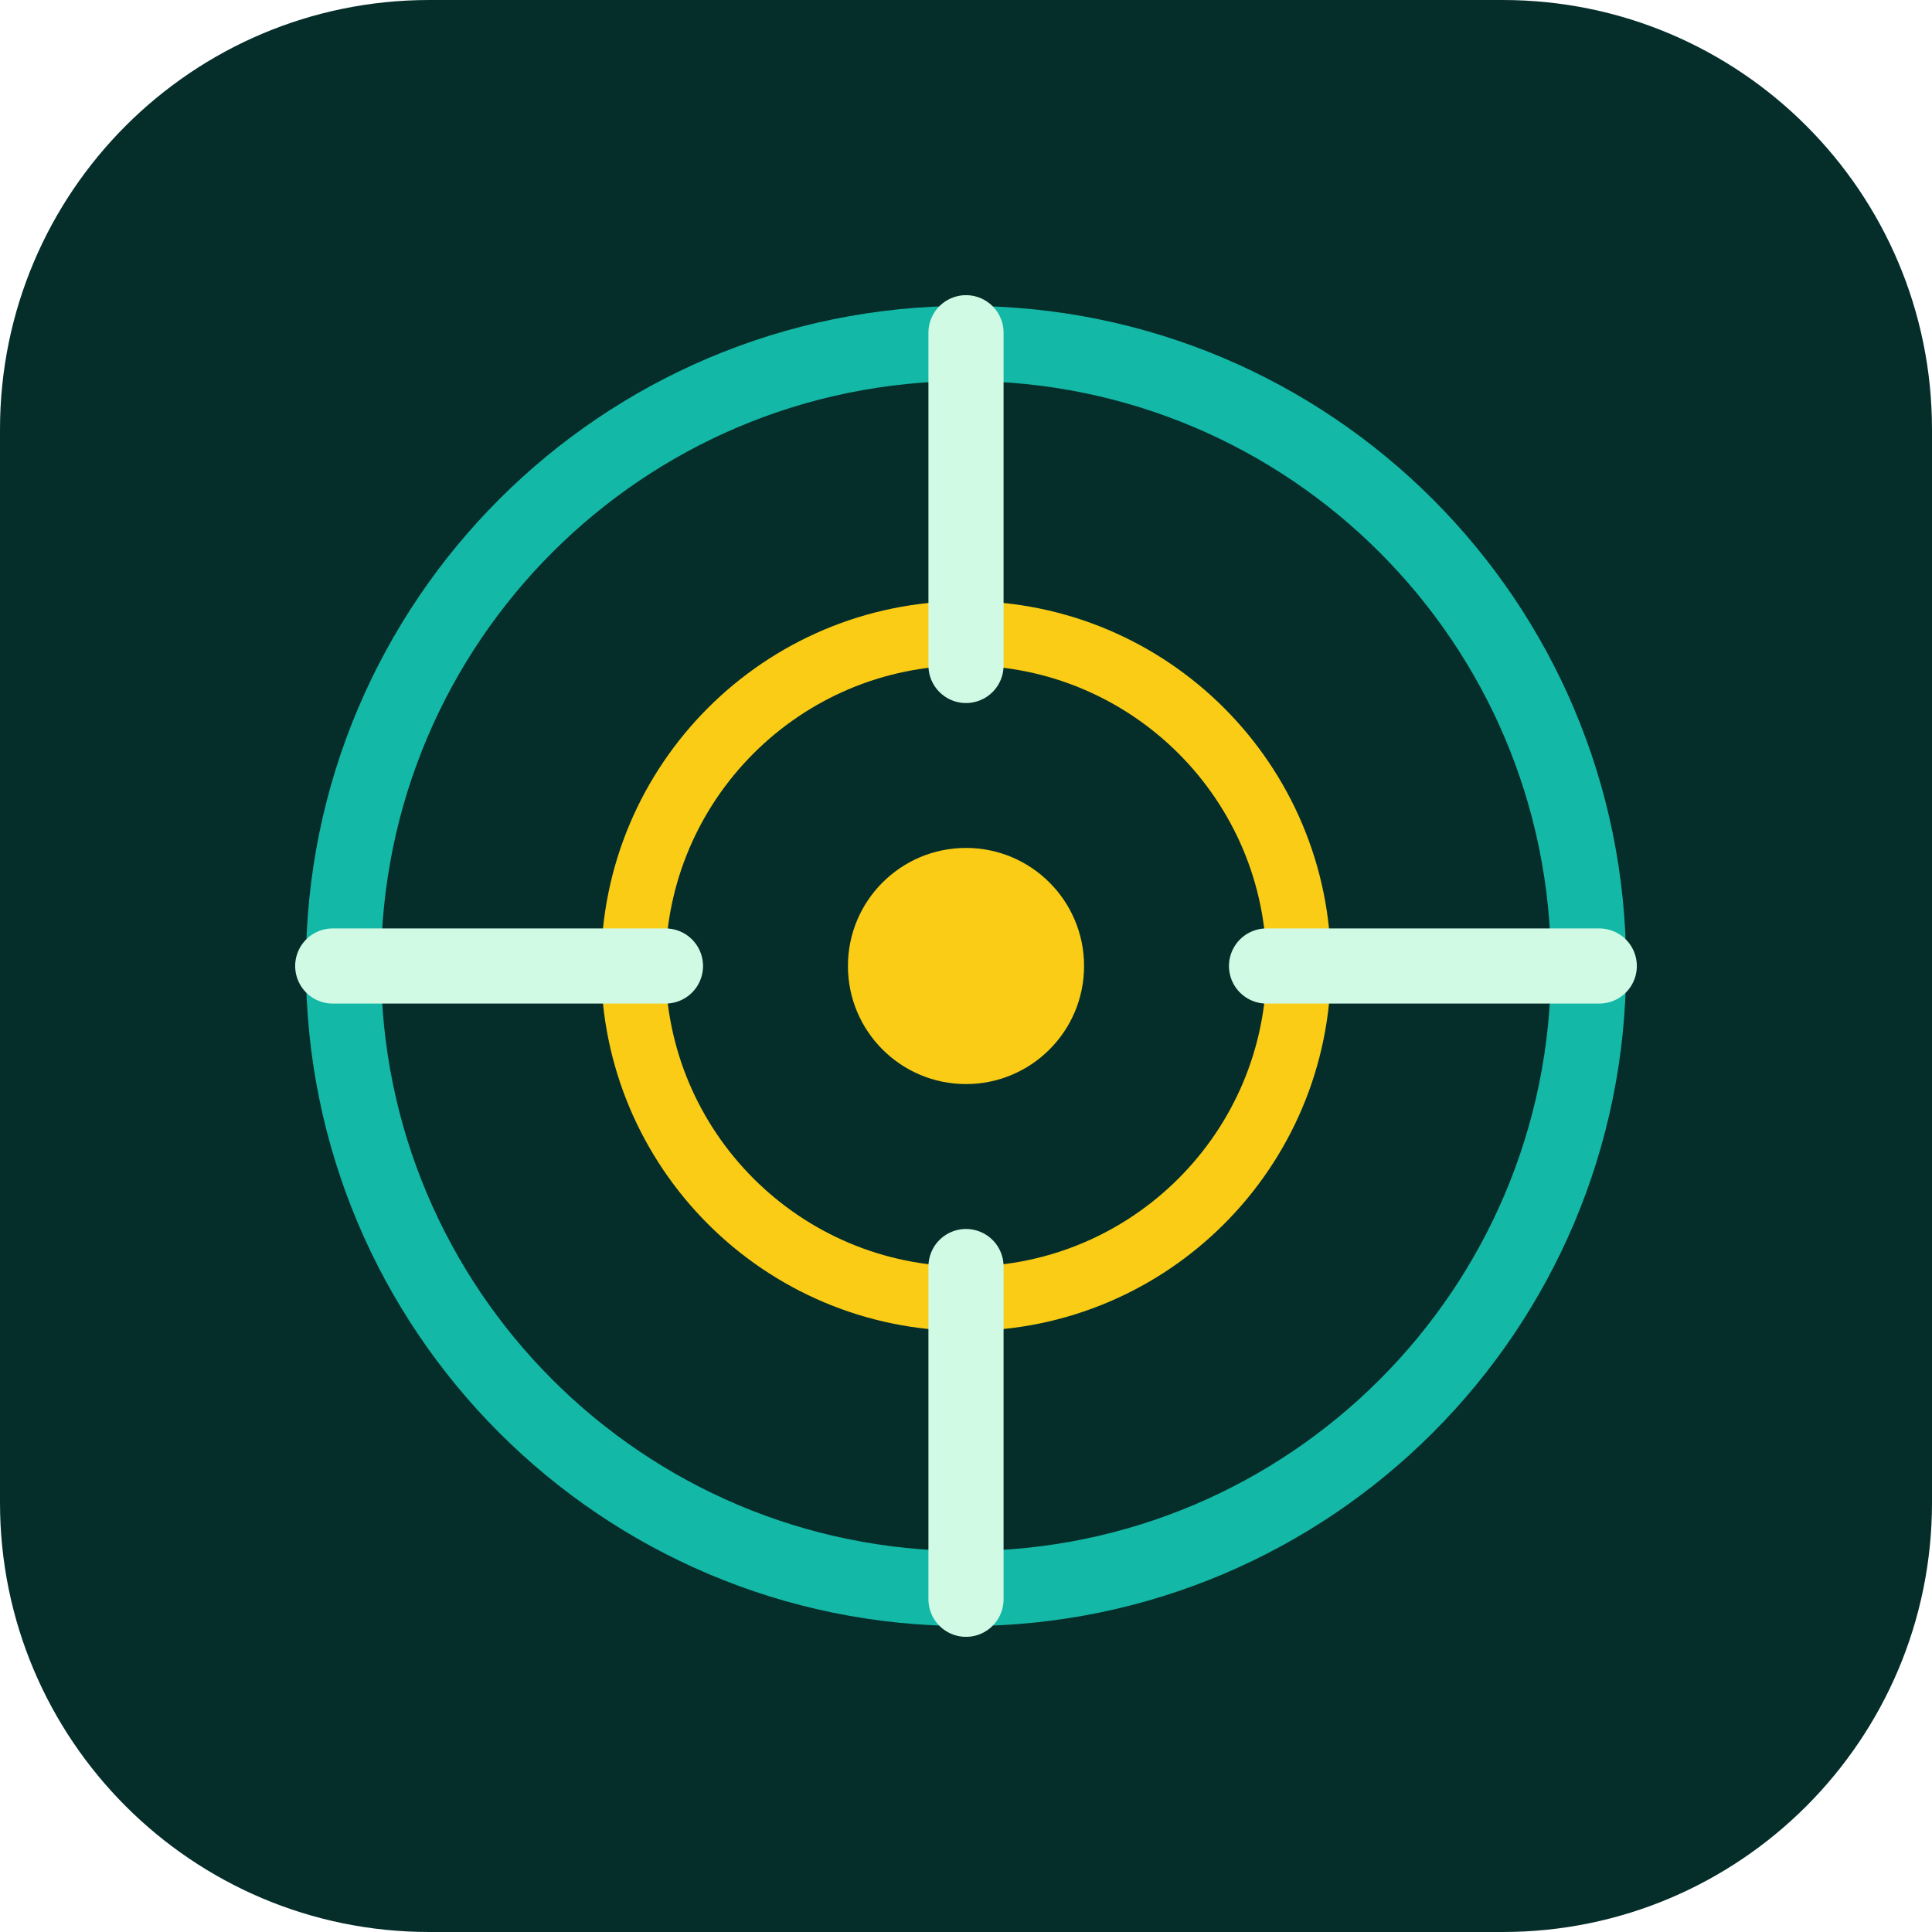
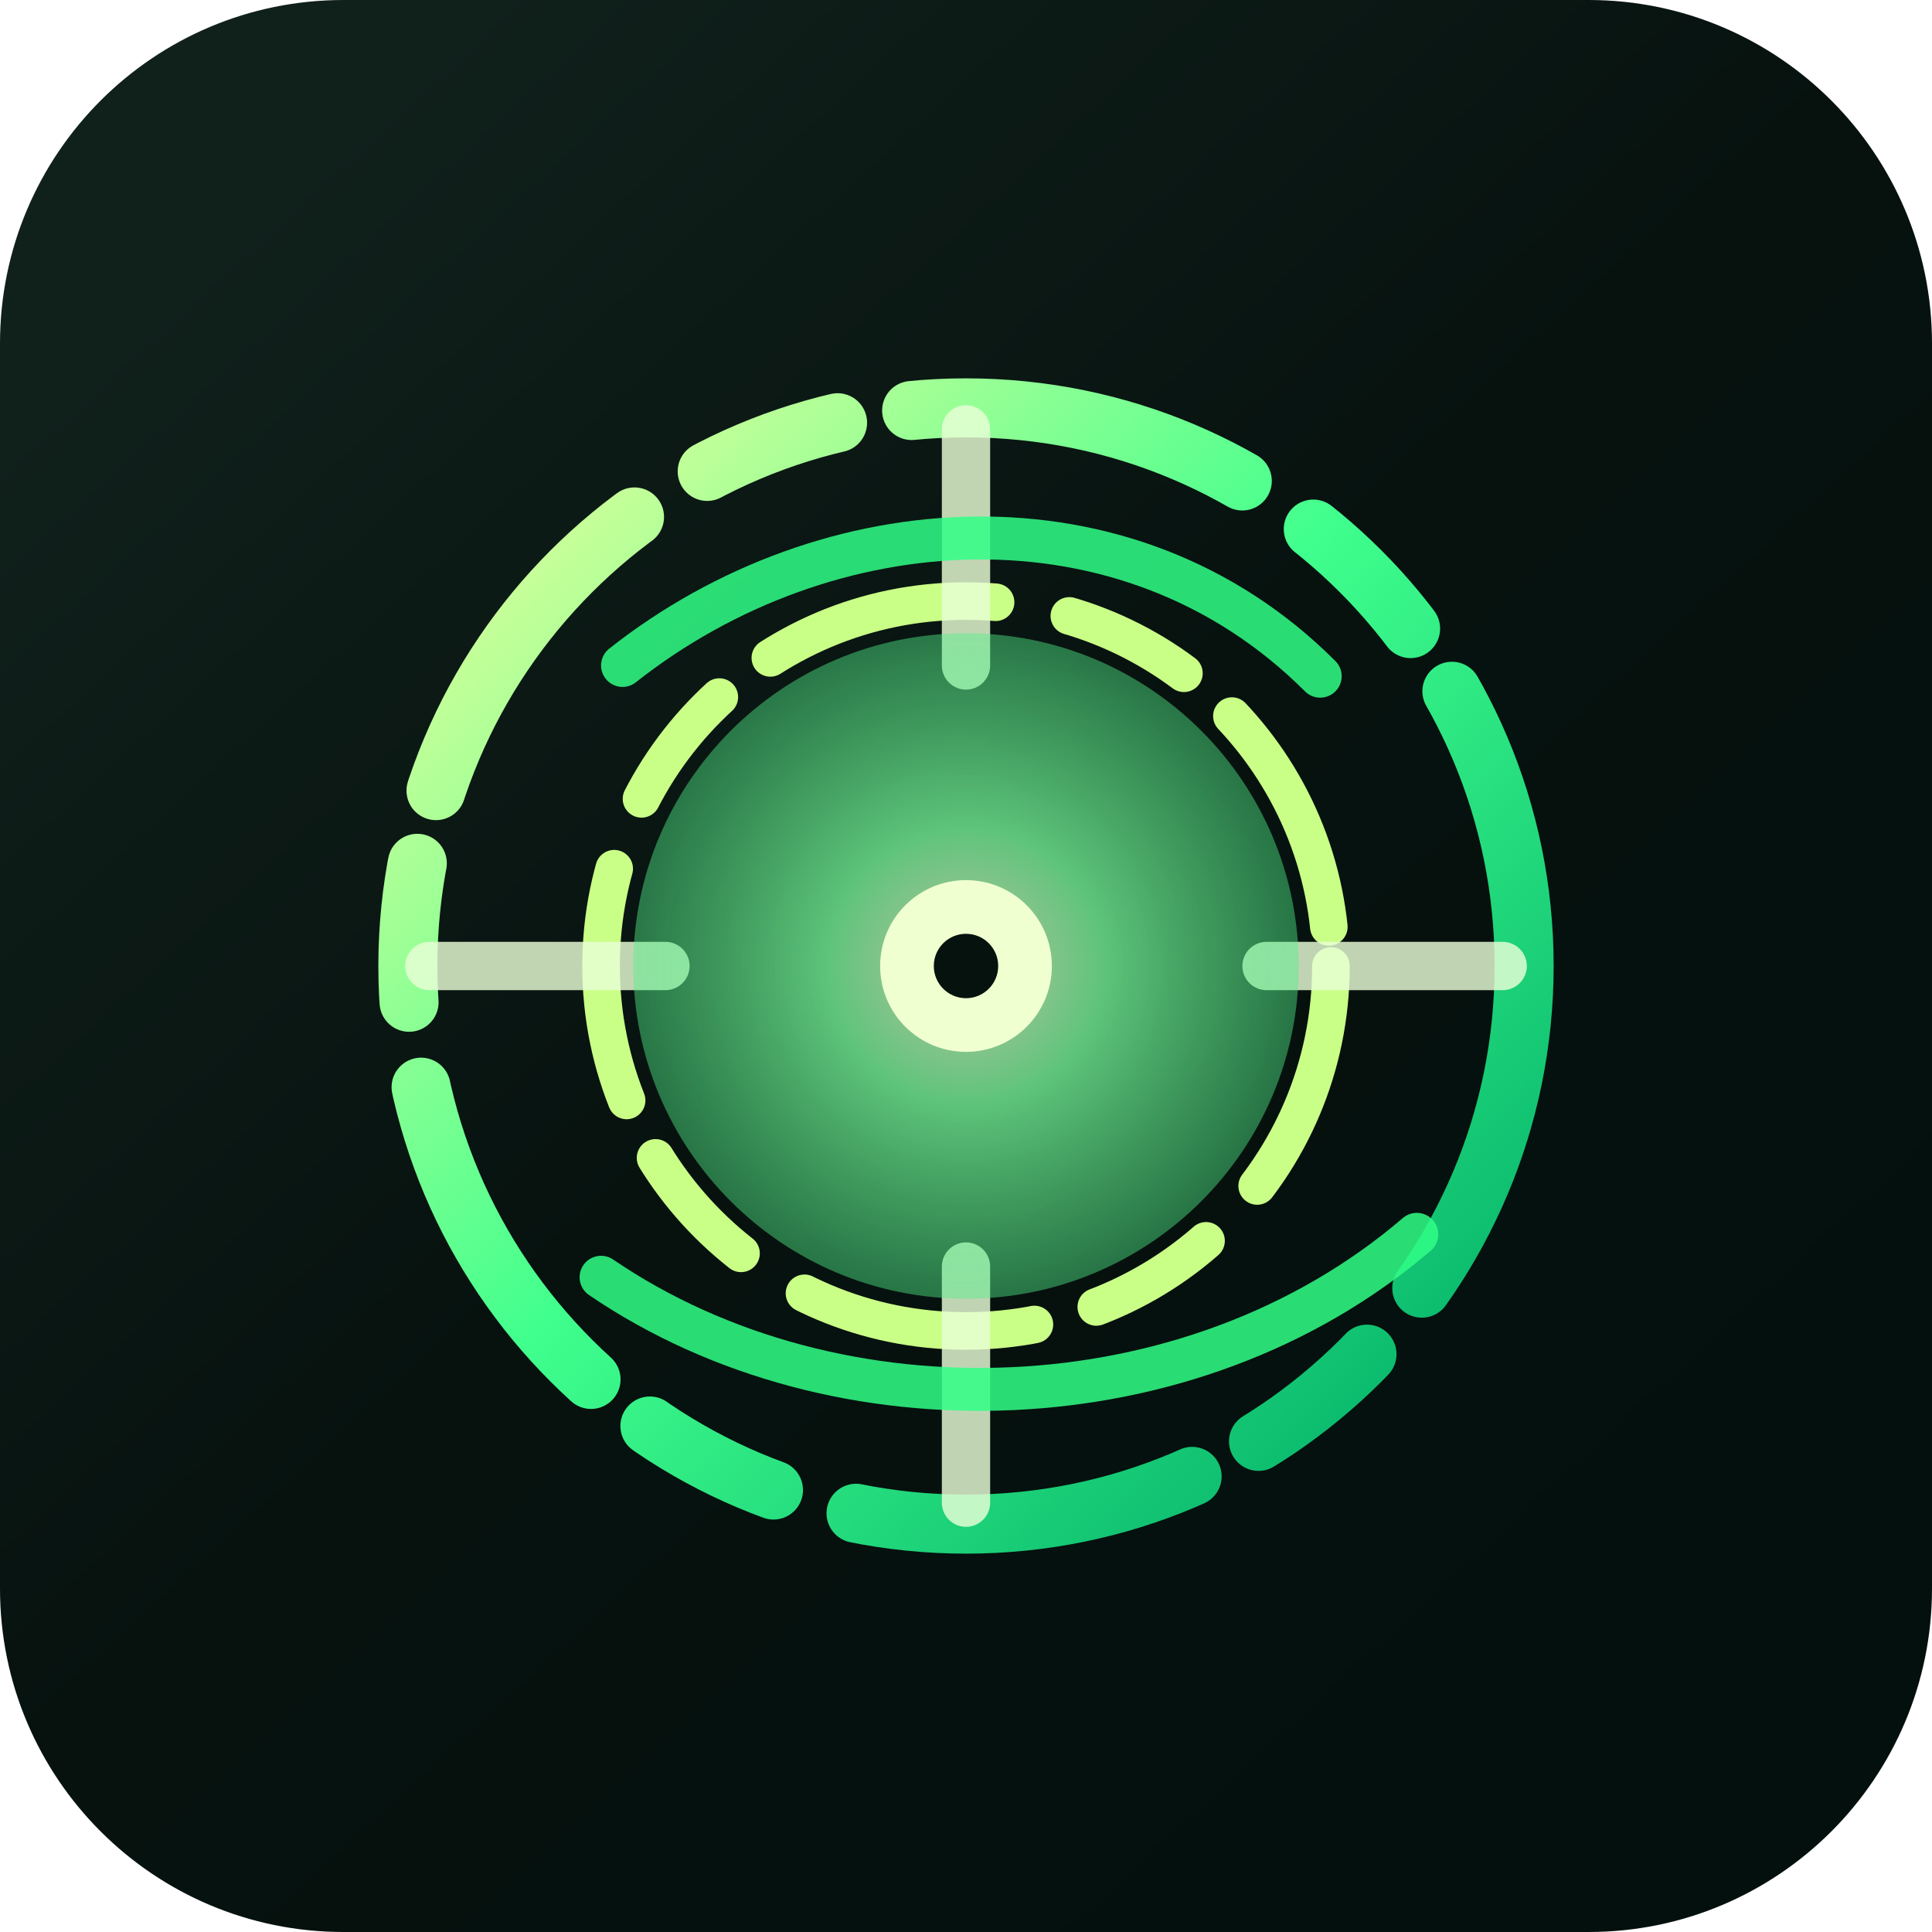
<svg xmlns="http://www.w3.org/2000/svg" viewBox="0 0 180 180" role="img" aria-label="All For One">
-   <rect width="180" height="180" rx="40" fill="#052e2b" />
-   <circle cx="90" cy="90" r="58" fill="none" stroke="#14b8a6" stroke-width="7" />
-   <circle cx="90" cy="90" r="31" fill="none" stroke="#facc15" stroke-width="6" />
-   <path d="M90 31v31M90 118v31M31 90h31M118 90h31" stroke="#d1fae5" stroke-width="7" stroke-linecap="round" />
-   <circle cx="90" cy="90" r="11" fill="#facc15" />
+   <defs>
+     <linearGradient id="tile" x1="24" x2="156" y1="18" y2="162" gradientUnits="userSpaceOnUse">
+       <stop stop-color="#10201b" />
+       <stop offset="0.48" stop-color="#07120f" />
+       <stop offset="1" stop-color="#03100d" />
+     </linearGradient>
+     <linearGradient id="line" x1="42" x2="139" y1="43" y2="138" gradientUnits="userSpaceOnUse">
+       <stop stop-color="#e8ff9c" />
+       <stop offset="0.46" stop-color="#40ff8d" />
+       <stop offset="1" stop-color="#00ad68" />
+     </linearGradient>
+     <radialGradient id="glow" cx="0" cy="0" r="1" gradientTransform="matrix(0 58 -58 0 90 90)" gradientUnits="userSpaceOnUse">
+       <stop stop-color="#f4ffd6" />
+       <stop offset="0.22" stop-color="#7cff9e" />
+       <stop offset="1" stop-color="#13d86a" stop-opacity="0" />
+     </radialGradient>
+   </defs>
+   <rect width="180" height="180" rx="32" fill="url(#tile)" />
+   <circle cx="90" cy="90" r="52" fill="none" stroke="url(#line)" stroke-width="5.5" stroke-linecap="round" stroke-dasharray="32 8 13 7" />
+   <circle cx="90" cy="90" r="34" fill="none" stroke="#caff87" stroke-width="3.5" stroke-linecap="round" stroke-dasharray="22 7 12 6" />
+   <path d="M90 40v22M90 118v22M40 90h22M118 90h22" stroke="#e9ffd7" stroke-width="4.5" stroke-linecap="round" opacity="0.82" />
+   <path d="M58 62c19-15 47-17 65 1M56 119c22 15 55 14 76-4" fill="none" stroke="#30ff86" stroke-width="4" stroke-linecap="round" opacity="0.85" />
+   <circle cx="90" cy="90" r="31" fill="url(#glow)" opacity="0.75" />
+   <circle cx="90" cy="90" r="8" fill="#f0ffd0" />
+   <circle cx="90" cy="90" r="3" fill="#06120e" />
</svg>
